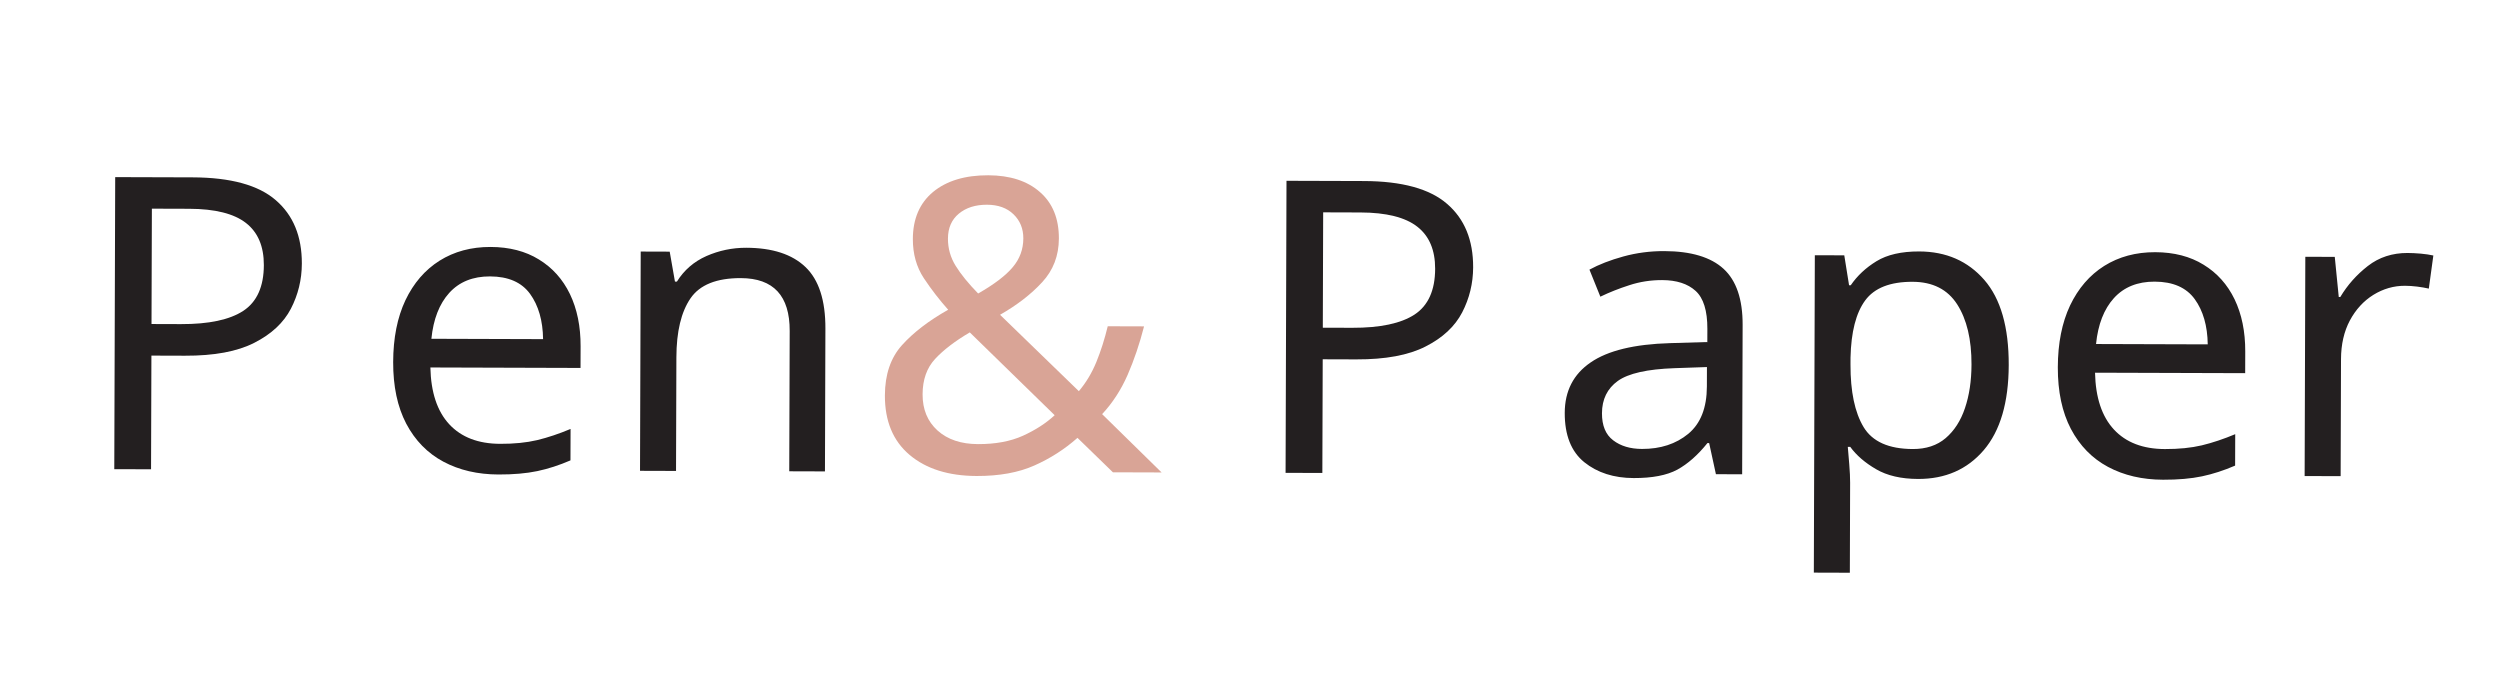
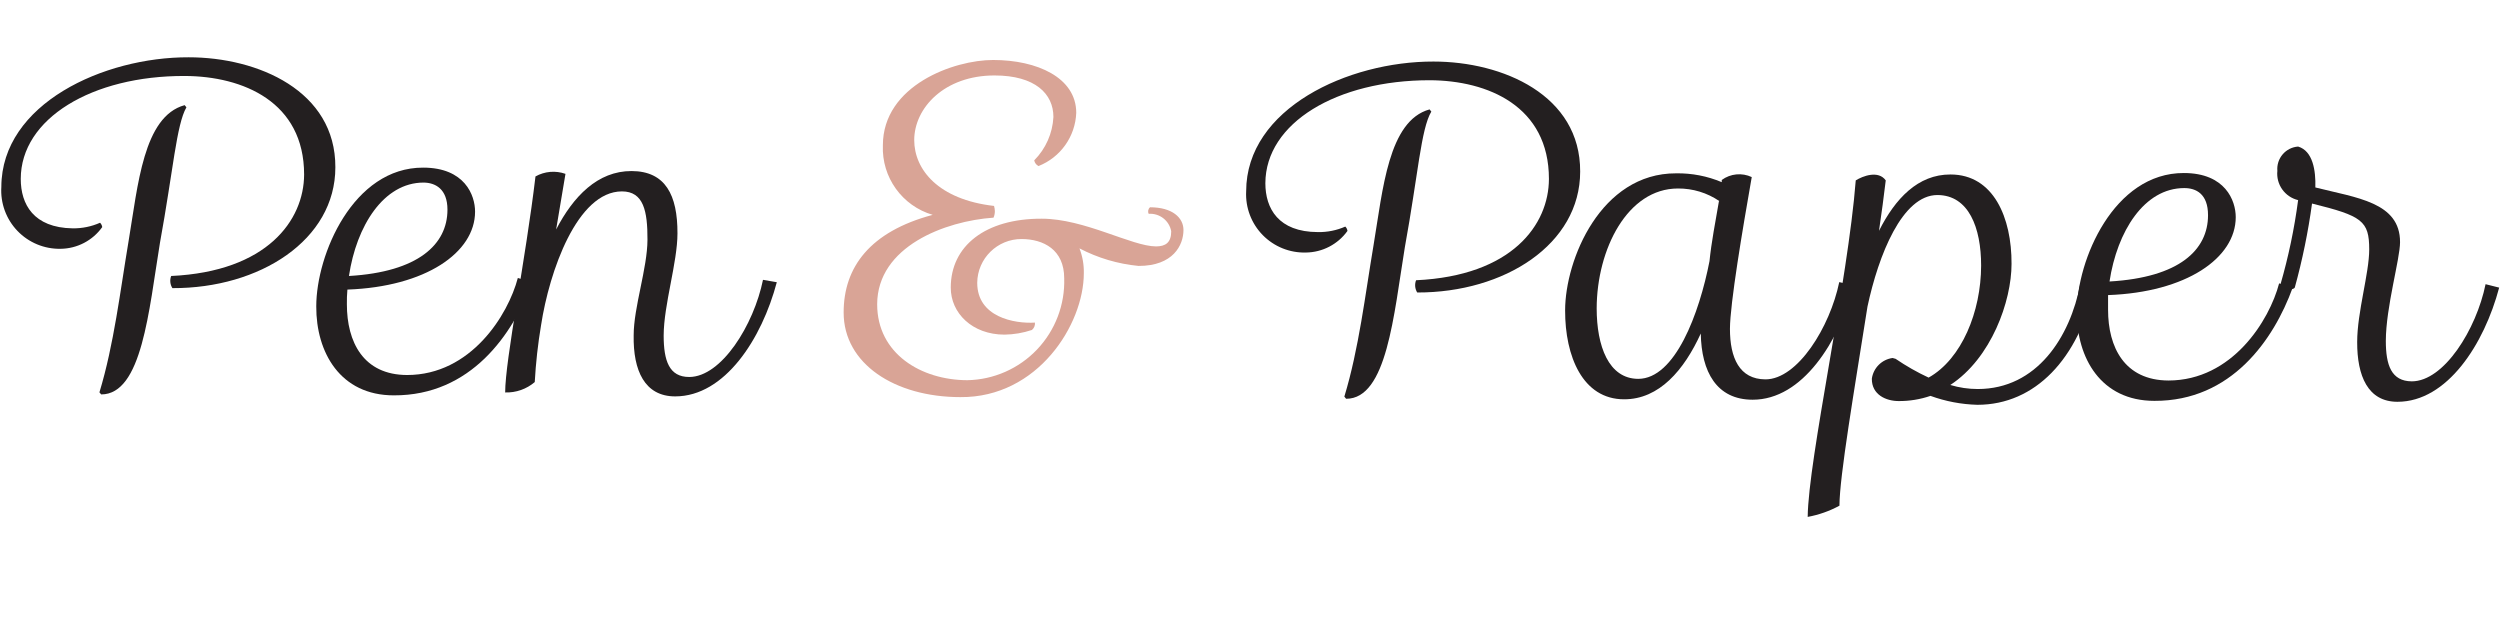
- <svg xmlns="http://www.w3.org/2000/svg" id="Layer_1" data-name="Layer 1" viewBox="0 0 256 70">
-   <defs>
-     <style>.cls-1{font-size:41.89px;fill:#231f20;font-family:MadreScript, Madre Script;letter-spacing:-0.09em;}.cls-2,.cls-4{letter-spacing:0.01em;}.cls-3{letter-spacing:-0.11em;}.cls-4{fill:#d9a496;}.cls-5{letter-spacing:-0.19em;}.cls-6{letter-spacing:-0.08em;}.cls-7{letter-spacing:0.01em;}</style>
-   </defs>
-   <text class="cls-1" transform="translate(7.64 48.03) rotate(0.18)">P<tspan class="cls-2" x="30.29" y="0">en</tspan>
-     <tspan class="cls-3" x="72.98" y="0"> </tspan>
-     <tspan class="cls-4" x="80.73" y="0">&amp;</tspan>
-     <tspan class="cls-5" x="115.96" y="0"> </tspan>
-     <tspan class="cls-6" x="119.94" y="0">P</tspan>
-     <tspan class="cls-7" x="150.65" y="0">aper</tspan>
-   </text>
+ <svg xmlns="http://www.w3.org/2000/svg" id="Layer_1" data-name="Layer 1" width="240.86" height="60.01" viewBox="0 0 240.86 60.01">
+   <path d="M16.49,26.59c9.26-.43,12.79-5.37,12.81-9.77,0-7-5.88-9.48-11.5-9.5C8.88,7.29,2,11.42,2,17.24,2,19.67,3.22,21.94,7,22a6.3,6.3,0,0,0,2.64-.54.73.73,0,0,1,.21.42,5,5,0,0,1-4,2.09A5.61,5.61,0,0,1,.13,18C.15,10,10,5.49,18.18,5.52c6.67,0,14.16,3.23,14.13,10.6,0,7-7.28,11.67-15.7,11.64A1.31,1.31,0,0,1,16.49,26.59ZM9.58,37.8c1.4-4.61,2-9.76,2.81-14.58.9-5.36,1.42-12,5.4-13.09l.17.21C17,12,16.68,16.45,15.41,23.4,14.34,29.93,13.68,38,9.75,38Z" fill="#231f20" />
+   <path d="M51.26,27.2c-1.82,5-5.9,10.92-13.32,10.89-5.15,0-7.49-4.13-7.47-8.57,0-5,3.56-13.39,10.3-13.37,4,0,5,2.65,5,4.24,0,3.94-4.76,7.24-12.3,7.51a13.48,13.48,0,0,0-.05,1.42c0,3.61,1.57,6.8,5.8,6.81,6.16,0,9.74-5.8,10.67-9.35Zm-8.15-7c0-2-1.17-2.6-2.3-2.61-3.85,0-6.47,4.17-7.19,9C40.32,26.2,43.1,23.53,43.11,20.22Z" fill="#231f20" />
+   <path d="M74.84,27.19c-1.44,5.44-5,11-9.79,11-2.94,0-4.06-2.49-4-5.88,0-2.72,1.32-6.45,1.33-9.21s-.37-4.66-2.46-4.66c-4.32,0-7,7.73-7.79,12.88a49.39,49.39,0,0,0-.61,5.49,4.17,4.17,0,0,1-2.85,1c0-3.14,2-13,2.92-20.81a3.5,3.5,0,0,1,2.89-.25l-.9,5.36c1.65-3.18,4-5.64,7.27-5.63s4.43,2.32,4.42,6c0,2.81-1.32,6.87-1.33,9.84,0,2.44.53,4,2.46,4,3.1,0,6.22-5,7.11-9.36Z" fill="#231f20" />
+   <path d="M104.42,26.32c0,4.94-4.44,12-11.89,11.94-6.33,0-11.26-3.22-11.25-8.16,0-4.36,2.54-7.79,8.58-9.4A6.69,6.69,0,0,1,85.06,14c0-5.78,6.86-8.23,10.63-8.22,4.23,0,8,1.7,8,5.09A5.75,5.75,0,0,1,100.05,16a.8.8,0,0,1-.41-.55,6.39,6.39,0,0,0,1.85-4.18c0-2.22-1.74-4-5.68-4-4.82,0-7.72,3.12-7.73,6.22,0,2.85,2.33,5.74,7.69,6.35a2.17,2.17,0,0,1,.08.5,1.58,1.58,0,0,1-.13.63c-4.65.32-11.19,2.77-11.21,8.34,0,4.78,4.25,7.31,8.69,7.32a9.52,9.52,0,0,0,9.33-9.82c0-2.76-2-3.77-4.09-3.78a4.26,4.26,0,0,0-4.29,4.22c0,3.31,3.59,3.95,5.56,3.83a.81.81,0,0,1-.29.71,8.76,8.76,0,0,1-2.64.45c-3.1,0-5.19-2.07-5.18-4.54,0-4,3.33-6.65,8.77-6.63,4.11,0,8.67,2.66,11,2.67.93,0,1.47-.37,1.47-1.46a2.06,2.06,0,0,0-2.17-1.68.52.52,0,0,1,.13-.63c2.14,0,3.22,1,3.22,2.19,0,1.46-1,3.47-4.33,3.46A15.48,15.48,0,0,1,104,23.93,6.28,6.28,0,0,1,104.42,26.32Z" fill="#d9a496" />
+   <path d="M136.43,27c9.26-.43,12.79-5.36,12.8-9.76,0-7-5.87-9.49-11.49-9.51-8.92,0-15.81,4.1-15.83,9.92,0,2.43,1.25,4.7,5.06,4.71a6.28,6.28,0,0,0,2.64-.53.68.68,0,0,1,.21.42,5,5,0,0,1-4,2.08,5.61,5.61,0,0,1-5.76-5.89c0-8,9.84-12.53,18.05-12.51,6.67,0,14.16,3.23,14.13,10.6,0,7-7.28,11.67-15.7,11.65A1.33,1.33,0,0,1,136.43,27Zm-6.91,11.21c1.4-4.61,2-9.76,2.81-14.57.9-5.36,1.42-12,5.4-13.1l.17.21c-1,1.67-1.28,6.11-2.55,13.06-1.07,6.54-1.73,14.62-5.66,14.61Z" fill="#231f20" />
+   <path d="M178.66,27.51c-1.53,5.45-5,11-9.8,11-3.48,0-4.94-2.7-5-6.38-1.6,3.51-4,6.35-7.39,6.34-4,0-5.69-4.16-5.68-8.56,0-4.9,3.44-13.23,10.69-13.21a10.88,10.88,0,0,1,4.4.85l0-.21a2.84,2.84,0,0,1,2.89-.28c-.89,5.07-2.09,12.18-2.1,14.62,0,2.8.91,4.86,3.42,4.87,3.1,0,6.22-5.05,7.11-9.37Zm-13-8.13a7,7,0,0,0-4-1.22c-4.86,0-7.81,5.84-7.83,11.54,0,3.64,1.15,6.79,4,6.8,3.56,0,5.89-6.31,6.87-11.34C164.88,23.36,165.27,21.35,165.61,19.38Z" fill="#231f20" />
+   <path d="M201.78,27.67C200.25,34.54,196.09,39,190.51,39a14.27,14.27,0,0,1-4.52-.86,9.26,9.26,0,0,1-3.06.5c-1.21,0-2.6-.6-2.59-2.15a2.34,2.34,0,0,1,2-2l.29.08a22.43,22.43,0,0,0,3.18,1.81c3.19-1.79,5.05-6.35,5.06-10.79,0-3.65-1.19-6.79-4.21-6.8-3.4,0-5.68,5.8-6.74,10.75-1.28,8.12-2.69,16.33-2.7,19.18a10.29,10.29,0,0,1-3.06,1.08c.06-5.58,3.88-22.74,4.63-32.42.67-.42,2.18-1,2.89,0-.18,1.47-.39,3.14-.65,4.86,1.56-3.1,3.75-5.44,6.89-5.43,4.15,0,5.9,4.17,5.88,8.61,0,3.6-1.95,9.09-5.9,11.67a9.21,9.21,0,0,0,2.64.39c5.7,0,8.9-5,9.88-10.11Z" fill="#231f20" />
+   <path d="M220.88,27.73c-1.82,5-5.9,10.92-13.32,10.89-5.15,0-7.48-4.13-7.47-8.57,0-5,3.56-13.4,10.31-13.38,4,0,5,2.66,5,4.25,0,3.94-4.76,7.24-12.3,7.51,0,.46,0,1,0,1.42,0,3.6,1.58,6.79,5.81,6.81,6.16,0,9.74-5.8,10.67-9.36Zm-8.15-7c0-2.06-1.16-2.61-2.29-2.61-3.86,0-6.47,4.17-7.2,9C210,26.73,212.72,24.06,212.73,20.75Z" fill="#231f20" />
+   <path d="M240.78,27.71c-1.44,5.44-5,11-9.8,11-2.85,0-3.89-2.49-3.88-5.76,0-2.89,1.16-6.61,1.16-8.92,0-2.76-.7-3.23-5.51-4.42a61.75,61.75,0,0,1-1.66,8.09c-.17.33-1.39.16-1.38-.3a55.1,55.1,0,0,0,1.7-8.12,2.62,2.62,0,0,1-2-2.82,2.16,2.16,0,0,1,2-2.34c1.42.42,1.71,2.31,1.66,3.94,3.94,1,8.17,1.41,8.16,5.27,0,1.63-1.36,6.24-1.37,9.51,0,2.34.53,3.89,2.5,3.9,3.1,0,6.22-5,7.11-9.36Z" fill="#231f20" />
</svg>
